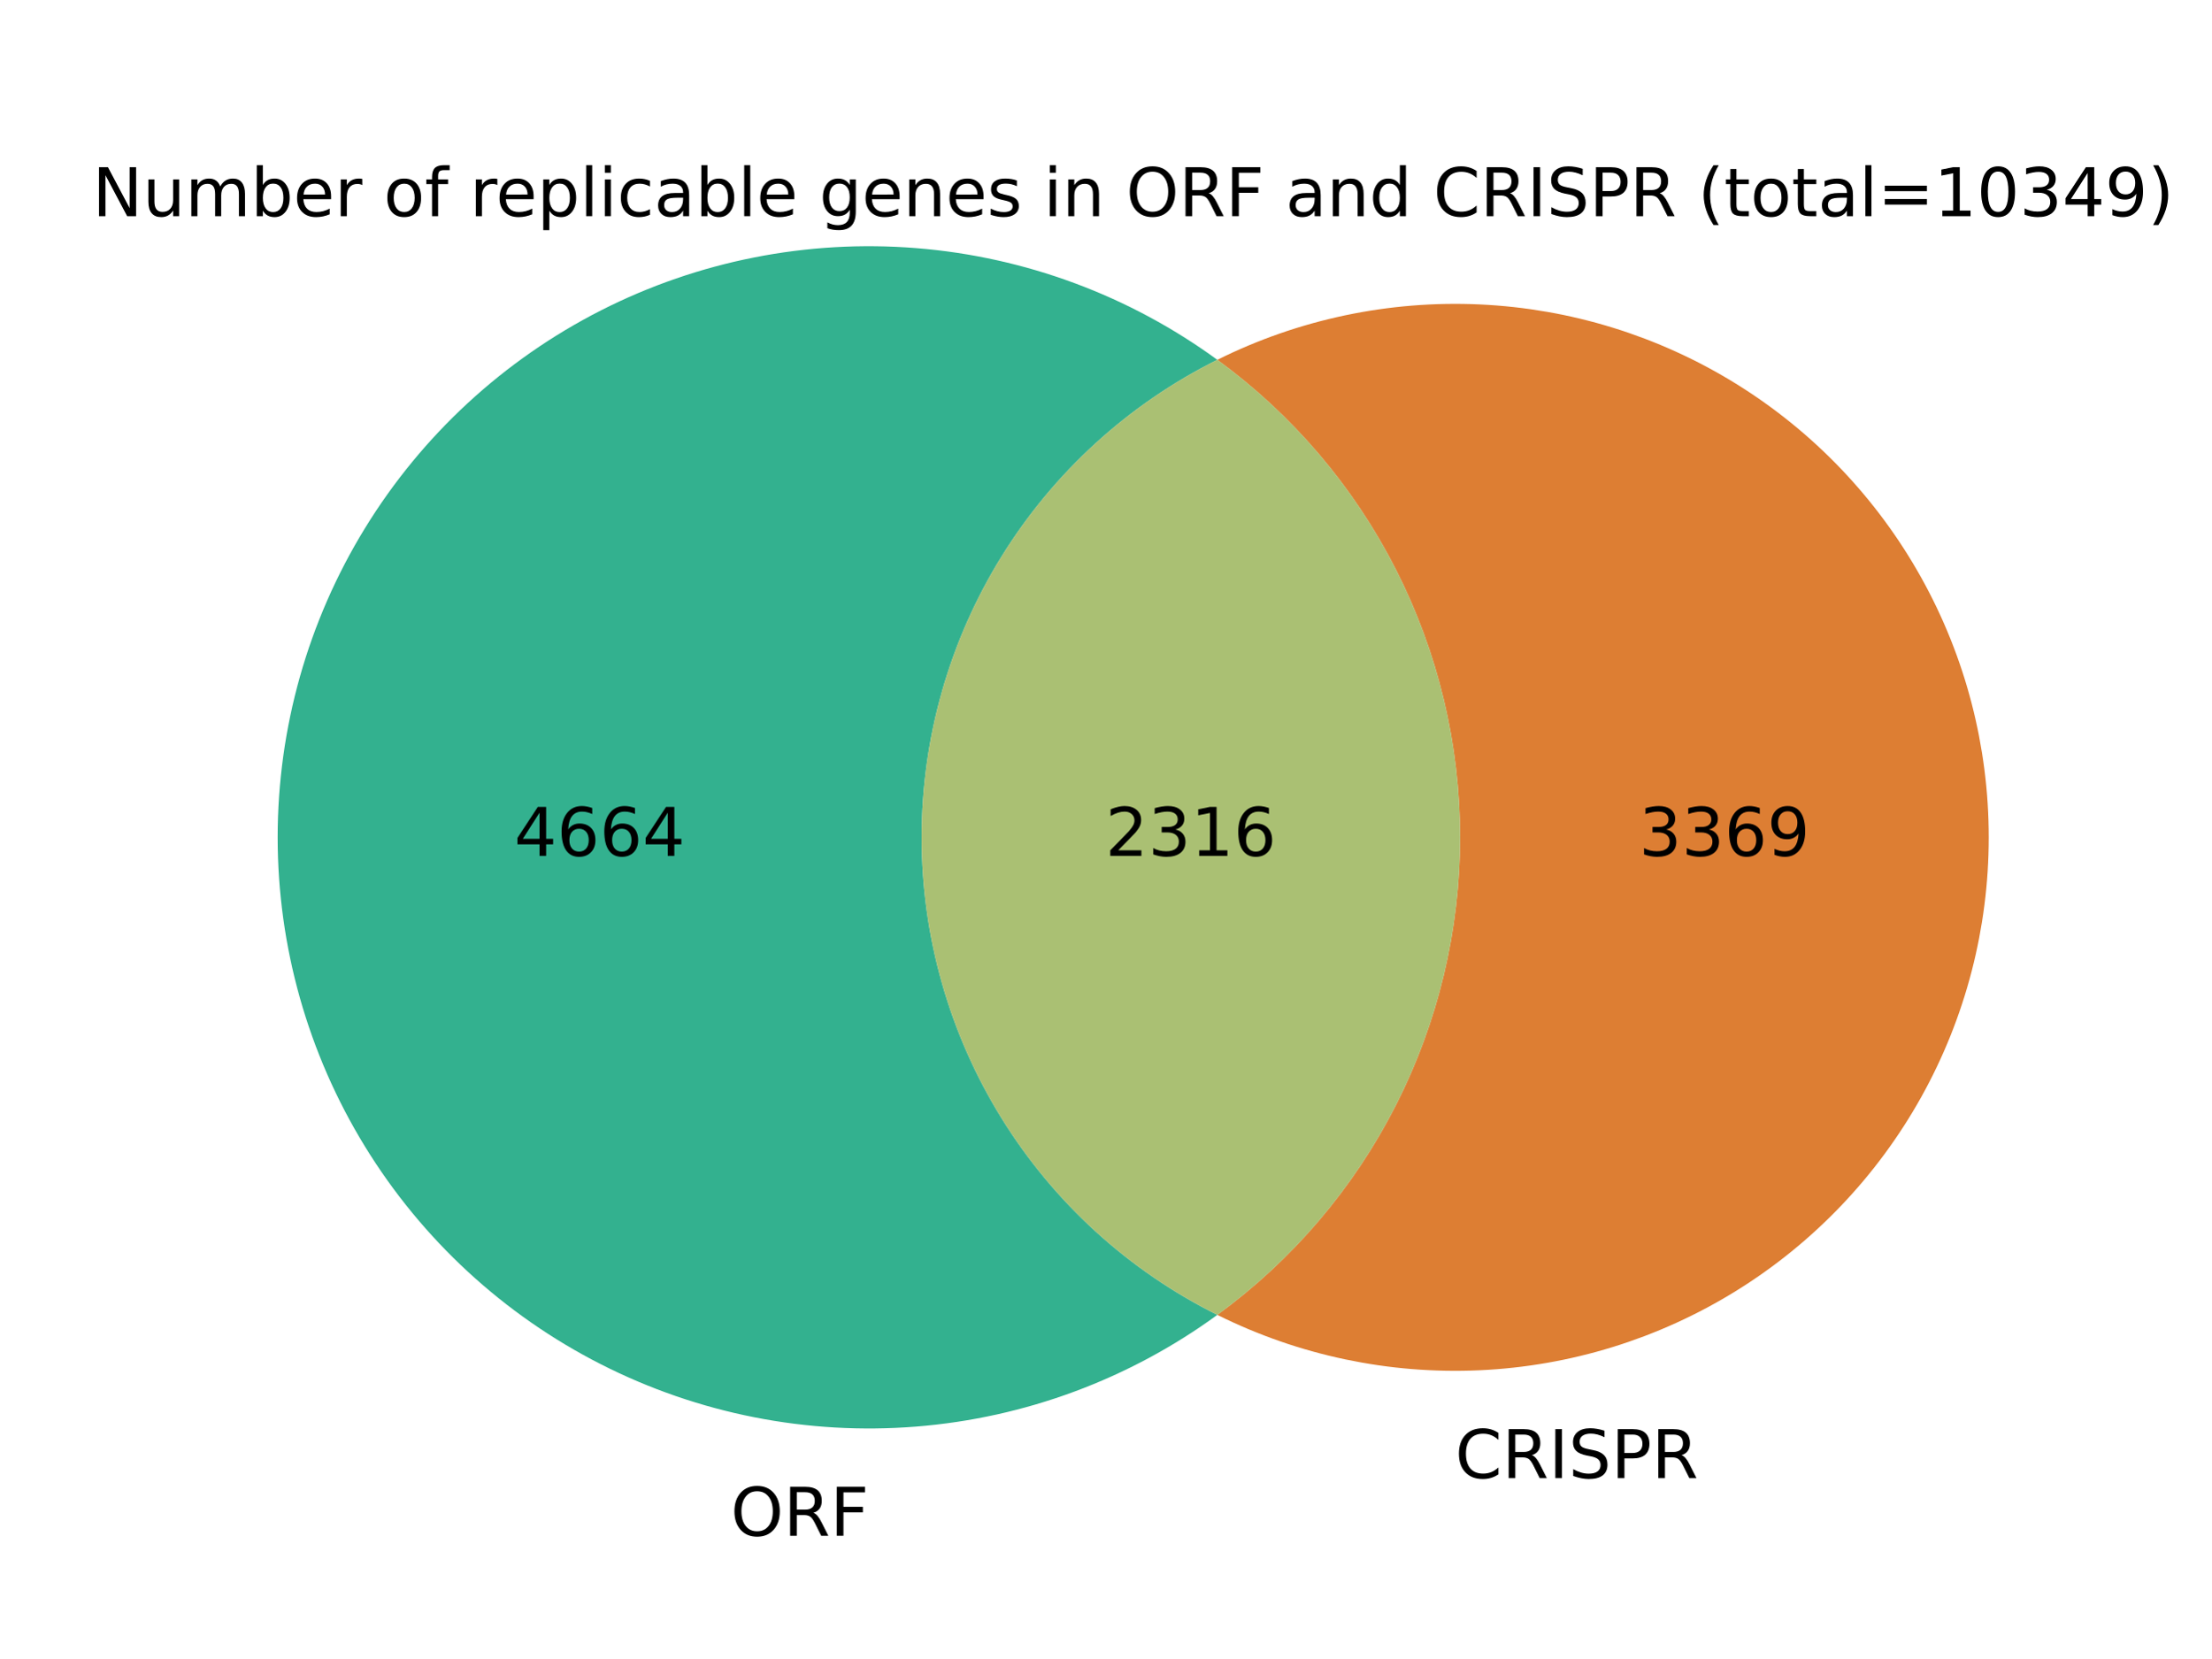
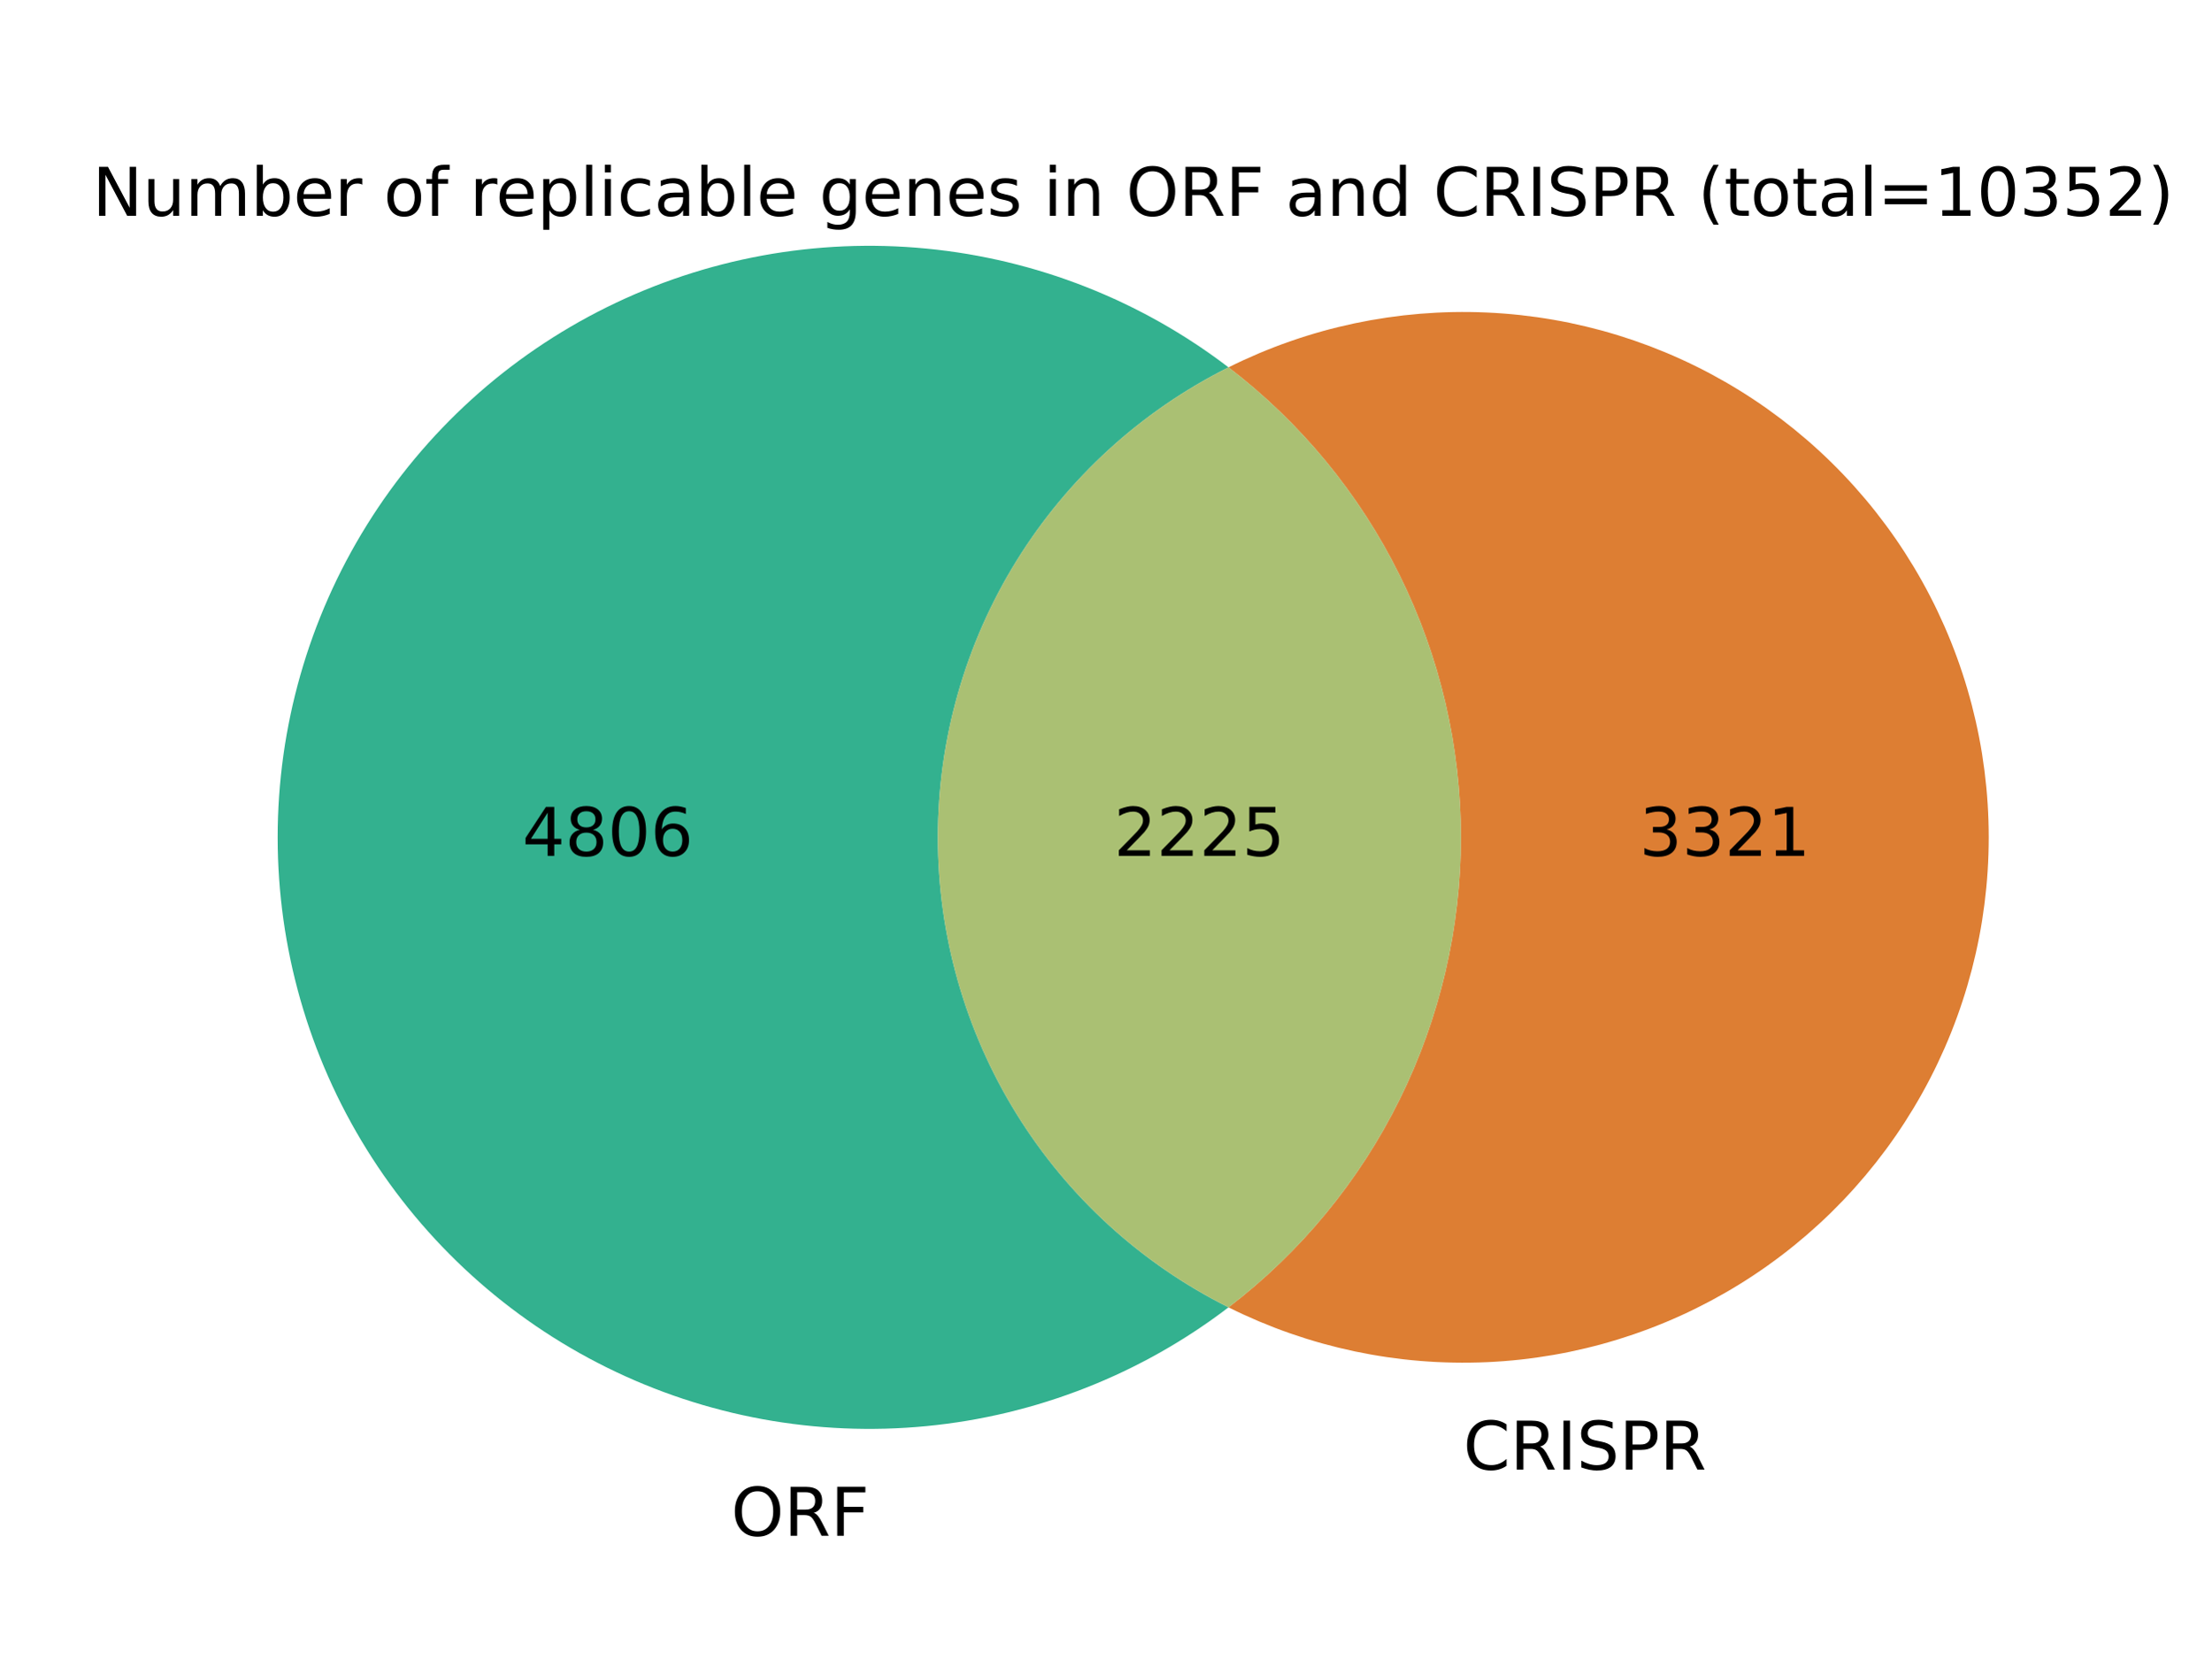
<svg xmlns="http://www.w3.org/2000/svg" xmlns:xlink="http://www.w3.org/1999/xlink" width="460.8pt" height="345.6pt" viewBox="0 0 460.8 345.6" version="1.1">
  <defs>
    <style type="text/css">*{stroke-linejoin: round; stroke-linecap: butt}</style>
  </defs>
  <g id="figure_1">
    <g id="patch_1">
      <path d="M 0 345.6  L 460.8 345.6  L 460.8 0  L 0 0  L 0 345.6  z " style="fill: none" />
    </g>
    <g id="axes_1">
      <g id="patch_2">
-         <path d="M 253.693 274.065  C 235.183 264.846 219.606 250.645 208.72 233.063  C 197.834 215.481 192.066 195.207 192.066 174.528  C 192.066 153.849 197.834 133.575 208.72 115.993  C 219.606 98.411 235.183 84.21 253.693 74.991  C 235.321 61.588 213.592 53.528 190.923 51.71  C 168.254 49.892 145.519 54.385 125.245 64.69  C 104.972 74.994 87.942 90.713 76.05 110.098  C 64.158 129.482 57.861 151.786 57.861 174.528  C 57.861 197.27 64.158 219.574 76.05 238.958  C 87.942 258.343 104.972 274.062 125.245 284.366  C 145.519 294.671 168.254 299.164 190.923 297.346  C 213.592 295.528 235.321 287.468 253.693 274.065  " clip-path="url(#pe6d9a7ba0f)" style="fill: #009e73; opacity: 0.8" />
+         <path d="M 256.025 272.495  C 237.825 263.405 222.514 249.422 211.815 232.119  C 201.116 214.817 195.448 194.871 195.448 174.528  C 195.448 154.185 201.116 134.239 211.815 116.937  C 222.514 99.634 237.825 85.651 256.025 76.561  C 237.758 62.602 215.945 54.026 193.062 51.806  C 170.179 49.586 147.126 53.811 126.516 63.999  C 105.907 74.188 88.552 89.941 76.422 109.47  C 64.291 128.999 57.861 151.538 57.861 174.528  C 57.861 197.518 64.291 220.057 76.422 239.586  C 88.552 259.115 105.907 274.868 126.516 285.057  C 147.126 295.245 170.179 299.47 193.062 297.25  C 215.945 295.03 237.758 286.454 256.025 272.495  " clip-path="url(#pacfd50c195)" style="fill: #009e73; opacity: 0.8" />
      </g>
      <g id="patch_3">
-         <path d="M 253.693 74.991  C 269.367 86.427 282.12 101.404 290.911 118.7  C 299.703 135.996 304.285 155.126 304.285 174.528  C 304.285 193.93 299.703 213.06 290.911 230.356  C 282.12 247.652 269.367 262.629 253.693 274.065  C 270.645 282.507 289.476 286.48 308.394 285.606  C 327.312 284.732 345.696 279.039 361.797 269.07  C 377.899 259.101 391.19 245.182 400.405 228.638  C 409.621 212.093 414.459 193.466 414.459 174.528  C 414.459 155.59 409.621 136.963 400.405 120.418  C 391.19 103.874 377.899 89.955 361.797 79.986  C 345.696 70.017 327.312 64.324 308.394 63.45  C 289.476 62.576 270.645 66.549 253.693 74.991  " clip-path="url(#pe6d9a7ba0f)" style="fill: #d55e00; opacity: 0.8" />
+         <path d="M 256.025 76.561  C 271.083 88.069 283.288 102.896 291.687 119.886  C 300.087 136.876 304.456 155.575 304.456 174.528  C 304.456 193.481 300.087 212.18 291.687 229.17  C 283.288 246.16 271.083 260.987 256.025 272.495  C 272.719 280.833 291.271 284.766 309.912 283.921  C 328.554 283.077 346.673 277.48 362.545 267.666  C 378.416 257.852 391.519 244.142 400.604 227.843  C 409.689 211.543 414.459 193.189 414.459 174.528  C 414.459 155.867 409.689 137.513 400.604 121.213  C 391.519 104.914 378.416 91.204 362.545 81.39  C 346.673 71.576 328.554 65.979 309.912 65.135  C 291.271 64.29 272.719 68.223 256.025 76.561  " clip-path="url(#pacfd50c195)" style="fill: #d55e00; opacity: 0.8" />
      </g>
      <g id="patch_4">
-         <path d="M 253.693 274.065  C 269.367 262.629 282.12 247.652 290.911 230.356  C 299.703 213.06 304.285 193.93 304.285 174.528  C 304.285 155.126 299.703 135.996 290.911 118.7  C 282.12 101.404 269.367 86.427 253.693 74.991  C 235.183 84.21 219.606 98.411 208.72 115.993  C 197.834 133.575 192.066 153.849 192.066 174.528  C 192.066 195.207 197.834 215.481 208.72 233.063  C 219.606 250.645 235.183 264.846 253.693 274.065  " clip-path="url(#pe6d9a7ba0f)" style="fill: #95b050; opacity: 0.8" />
+         <path d="M 256.025 272.495  C 271.083 260.987 283.288 246.16 291.687 229.17  C 300.087 212.18 304.456 193.481 304.456 174.528  C 304.456 155.575 300.087 136.876 291.687 119.886  C 283.288 102.896 271.083 88.069 256.025 76.561  C 237.825 85.651 222.514 99.634 211.815 116.937  C 201.116 134.239 195.448 154.185 195.448 174.528  C 195.448 194.871 201.116 214.817 211.815 232.119  C 222.514 249.422 237.825 263.405 256.025 272.495  " clip-path="url(#pacfd50c195)" style="fill: #95b050; opacity: 0.8" />
      </g>
      <g id="text_1">
-         <g transform="translate(107.1487 178.3911) scale(0.14 -0.14)">
+         <g transform="translate(108.8392 178.3911) scale(0.14 -0.14)">
          <defs>
            <path id="DejaVuSans-34" d="M 2419 4116  L 825 1625  L 2419 1625  L 2419 4116  z M 2253 4666  L 3047 4666  L 3047 1625  L 3713 1625  L 3713 1100  L 3047 1100  L 3047 0  L 2419 0  L 2419 1100  L 313 1100  L 313 1709  L 2253 4666  z " transform="scale(0.015625)" />
+             <path id="DejaVuSans-38" d="M 2034 2216  Q 1584 2216 1326 1975  Q 1069 1734 1069 1313  Q 1069 891 1326 650  Q 1584 409 2034 409  Q 2484 409 2743 651  Q 3003 894 3003 1313  Q 3003 1734 2745 1975  Q 2488 2216 2034 2216  z M 1403 2484  Q 997 2584 770 2862  Q 544 3141 544 3541  Q 544 4100 942 4425  Q 1341 4750 2034 4750  Q 2731 4750 3128 4425  Q 3525 4100 3525 3541  Q 3525 3141 3298 2862  Q 3072 2584 2669 2484  Q 3125 2378 3379 2068  Q 3634 1759 3634 1313  Q 3634 634 3220 271  Q 2806 -91 2034 -91  Q 1263 -91 848 271  Q 434 634 434 1313  Q 434 1759 690 2068  Q 947 2378 1403 2484  z M 1172 3481  Q 1172 3119 1398 2916  Q 1625 2713 2034 2713  Q 2441 2713 2670 2916  Q 2900 3119 2900 3481  Q 2900 3844 2670 4047  Q 2441 4250 2034 4250  Q 1625 4250 1398 4047  Q 1172 3844 1172 3481  z " transform="scale(0.015625)" />
+             <path id="DejaVuSans-30" d="M 2034 4250  Q 1547 4250 1301 3770  Q 1056 3291 1056 2328  Q 1056 1369 1301 889  Q 1547 409 2034 409  Q 2525 409 2770 889  Q 3016 1369 3016 2328  Q 3016 3291 2770 3770  Q 2525 4250 2034 4250  z M 2034 4750  Q 2819 4750 3233 4129  Q 3647 3509 3647 2328  Q 3647 1150 3233 529  Q 2819 -91 2034 -91  Q 1250 -91 836 529  Q 422 1150 422 2328  Q 422 3509 836 4129  Q 1250 4750 2034 4750  z " transform="scale(0.015625)" />
            <path id="DejaVuSans-36" d="M 2113 2584  Q 1688 2584 1439 2293  Q 1191 2003 1191 1497  Q 1191 994 1439 701  Q 1688 409 2113 409  Q 2538 409 2786 701  Q 3034 994 3034 1497  Q 3034 2003 2786 2293  Q 2538 2584 2113 2584  z M 3366 4563  L 3366 3988  Q 3128 4100 2886 4159  Q 2644 4219 2406 4219  Q 1781 4219 1451 3797  Q 1122 3375 1075 2522  Q 1259 2794 1537 2939  Q 1816 3084 2150 3084  Q 2853 3084 3261 2657  Q 3669 2231 3669 1497  Q 3669 778 3244 343  Q 2819 -91 2113 -91  Q 1303 -91 875 529  Q 447 1150 447 2328  Q 447 3434 972 4092  Q 1497 4750 2381 4750  Q 2619 4750 2861 4703  Q 3103 4656 3366 4563  z " transform="scale(0.015625)" />
          </defs>
          <use xlink:href="#DejaVuSans-34" />
-           <use xlink:href="#DejaVuSans-36" x="63.623" />
-           <use xlink:href="#DejaVuSans-36" x="127.246" />
-           <use xlink:href="#DejaVuSans-34" x="190.869" />
+           <use xlink:href="#DejaVuSans-38" x="63.623" />
+           <use xlink:href="#DejaVuSans-30" x="127.246" />
+           <use xlink:href="#DejaVuSans-36" x="190.869" />
        </g>
      </g>
      <g id="text_2">
-         <g transform="translate(341.557 178.3911) scale(0.14 -0.14)">
+         <g transform="translate(341.6429 178.3911) scale(0.14 -0.14)">
          <defs>
            <path id="DejaVuSans-33" d="M 2597 2516  Q 3050 2419 3304 2112  Q 3559 1806 3559 1356  Q 3559 666 3084 287  Q 2609 -91 1734 -91  Q 1441 -91 1130 -33  Q 819 25 488 141  L 488 750  Q 750 597 1062 519  Q 1375 441 1716 441  Q 2309 441 2620 675  Q 2931 909 2931 1356  Q 2931 1769 2642 2001  Q 2353 2234 1838 2234  L 1294 2234  L 1294 2753  L 1863 2753  Q 2328 2753 2575 2939  Q 2822 3125 2822 3475  Q 2822 3834 2567 4026  Q 2313 4219 1838 4219  Q 1578 4219 1281 4162  Q 984 4106 628 3988  L 628 4550  Q 988 4650 1302 4700  Q 1616 4750 1894 4750  Q 2613 4750 3031 4423  Q 3450 4097 3450 3541  Q 3450 3153 3228 2886  Q 3006 2619 2597 2516  z " transform="scale(0.015625)" />
-             <path id="DejaVuSans-39" d="M 703 97  L 703 672  Q 941 559 1184 500  Q 1428 441 1663 441  Q 2288 441 2617 861  Q 2947 1281 2994 2138  Q 2813 1869 2534 1725  Q 2256 1581 1919 1581  Q 1219 1581 811 2004  Q 403 2428 403 3163  Q 403 3881 828 4315  Q 1253 4750 1959 4750  Q 2769 4750 3195 4129  Q 3622 3509 3622 2328  Q 3622 1225 3098 567  Q 2575 -91 1691 -91  Q 1453 -91 1209 -44  Q 966 3 703 97  z M 1959 2075  Q 2384 2075 2632 2365  Q 2881 2656 2881 3163  Q 2881 3666 2632 3958  Q 2384 4250 1959 4250  Q 1534 4250 1286 3958  Q 1038 3666 1038 3163  Q 1038 2656 1286 2365  Q 1534 2075 1959 2075  z " transform="scale(0.015625)" />
+             <path id="DejaVuSans-32" d="M 1228 531  L 3431 531  L 3431 0  L 469 0  L 469 531  Q 828 903 1448 1529  Q 2069 2156 2228 2338  Q 2531 2678 2651 2914  Q 2772 3150 2772 3378  Q 2772 3750 2511 3984  Q 2250 4219 1831 4219  Q 1534 4219 1204 4116  Q 875 4013 500 3803  L 500 4441  Q 881 4594 1212 4672  Q 1544 4750 1819 4750  Q 2544 4750 2975 4387  Q 3406 4025 3406 3419  Q 3406 3131 3298 2873  Q 3191 2616 2906 2266  Q 2828 2175 2409 1742  Q 1991 1309 1228 531  z " transform="scale(0.015625)" />
+             <path id="DejaVuSans-31" d="M 794 531  L 1825 531  L 1825 4091  L 703 3866  L 703 4441  L 1819 4666  L 2450 4666  L 2450 531  L 3481 531  L 3481 0  L 794 0  L 794 531  z " transform="scale(0.015625)" />
          </defs>
          <use xlink:href="#DejaVuSans-33" />
          <use xlink:href="#DejaVuSans-33" x="63.623" />
-           <use xlink:href="#DejaVuSans-36" x="127.246" />
-           <use xlink:href="#DejaVuSans-39" x="190.869" />
+           <use xlink:href="#DejaVuSans-32" x="127.246" />
+           <use xlink:href="#DejaVuSans-31" x="190.869" />
        </g>
      </g>
      <g id="text_3">
-         <g transform="translate(230.3606 178.3911) scale(0.14 -0.14)">
+         <g transform="translate(232.1371 178.3911) scale(0.14 -0.14)">
          <defs>
-             <path id="DejaVuSans-32" d="M 1228 531  L 3431 531  L 3431 0  L 469 0  L 469 531  Q 828 903 1448 1529  Q 2069 2156 2228 2338  Q 2531 2678 2651 2914  Q 2772 3150 2772 3378  Q 2772 3750 2511 3984  Q 2250 4219 1831 4219  Q 1534 4219 1204 4116  Q 875 4013 500 3803  L 500 4441  Q 881 4594 1212 4672  Q 1544 4750 1819 4750  Q 2544 4750 2975 4387  Q 3406 4025 3406 3419  Q 3406 3131 3298 2873  Q 3191 2616 2906 2266  Q 2828 2175 2409 1742  Q 1991 1309 1228 531  z " transform="scale(0.015625)" />
-             <path id="DejaVuSans-31" d="M 794 531  L 1825 531  L 1825 4091  L 703 3866  L 703 4441  L 1819 4666  L 2450 4666  L 2450 531  L 3481 531  L 3481 0  L 794 0  L 794 531  z " transform="scale(0.015625)" />
+             <path id="DejaVuSans-35" d="M 691 4666  L 3169 4666  L 3169 4134  L 1269 4134  L 1269 2991  Q 1406 3038 1543 3061  Q 1681 3084 1819 3084  Q 2600 3084 3056 2656  Q 3513 2228 3513 1497  Q 3513 744 3044 326  Q 2575 -91 1722 -91  Q 1428 -91 1123 -41  Q 819 9 494 109  L 494 744  Q 775 591 1075 516  Q 1375 441 1709 441  Q 2250 441 2565 725  Q 2881 1009 2881 1497  Q 2881 1984 2565 2268  Q 2250 2553 1709 2553  Q 1456 2553 1204 2497  Q 953 2441 691 2322  L 691 4666  z " transform="scale(0.015625)" />
          </defs>
          <use xlink:href="#DejaVuSans-32" />
-           <use xlink:href="#DejaVuSans-33" x="63.623" />
-           <use xlink:href="#DejaVuSans-31" x="127.246" />
-           <use xlink:href="#DejaVuSans-36" x="190.869" />
+           <use xlink:href="#DejaVuSans-32" x="63.623" />
+           <use xlink:href="#DejaVuSans-32" x="127.246" />
+           <use xlink:href="#DejaVuSans-35" x="190.869" />
        </g>
      </g>
      <g id="text_4">
-         <g transform="translate(152.2727 320.0982) scale(0.14 -0.14)">
+         <g transform="translate(152.3579 320.1039) scale(0.14 -0.14)">
          <defs>
            <path id="DejaVuSans-4f" d="M 2522 4238  Q 1834 4238 1429 3725  Q 1025 3213 1025 2328  Q 1025 1447 1429 934  Q 1834 422 2522 422  Q 3209 422 3611 934  Q 4013 1447 4013 2328  Q 4013 3213 3611 3725  Q 3209 4238 2522 4238  z M 2522 4750  Q 3503 4750 4090 4092  Q 4678 3434 4678 2328  Q 4678 1225 4090 567  Q 3503 -91 2522 -91  Q 1538 -91 948 565  Q 359 1222 359 2328  Q 359 3434 948 4092  Q 1538 4750 2522 4750  z " transform="scale(0.015625)" />
            <path id="DejaVuSans-52" d="M 2841 2188  Q 3044 2119 3236 1894  Q 3428 1669 3622 1275  L 4263 0  L 3584 0  L 2988 1197  Q 2756 1666 2539 1819  Q 2322 1972 1947 1972  L 1259 1972  L 1259 0  L 628 0  L 628 4666  L 2053 4666  Q 2853 4666 3247 4331  Q 3641 3997 3641 3322  Q 3641 2881 3436 2590  Q 3231 2300 2841 2188  z M 1259 4147  L 1259 2491  L 2053 2491  Q 2509 2491 2742 2702  Q 2975 2913 2975 3322  Q 2975 3731 2742 3939  Q 2509 4147 2053 4147  L 1259 4147  z " transform="scale(0.015625)" />
            <path id="DejaVuSans-46" d="M 628 4666  L 3309 4666  L 3309 4134  L 1259 4134  L 1259 2759  L 3109 2759  L 3109 2228  L 1259 2228  L 1259 0  L 628 0  L 628 4666  z " transform="scale(0.015625)" />
          </defs>
          <use xlink:href="#DejaVuSans-4f" />
          <use xlink:href="#DejaVuSans-52" x="78.711" />
          <use xlink:href="#DejaVuSans-46" x="148.193" />
        </g>
      </g>
      <g id="text_5">
-         <g transform="translate(303.2623 308.0825) scale(0.14 -0.14)">
+         <g transform="translate(304.9536 306.3118) scale(0.14 -0.14)">
          <defs>
            <path id="DejaVuSans-43" d="M 4122 4306  L 4122 3641  Q 3803 3938 3442 4084  Q 3081 4231 2675 4231  Q 1875 4231 1450 3742  Q 1025 3253 1025 2328  Q 1025 1406 1450 917  Q 1875 428 2675 428  Q 3081 428 3442 575  Q 3803 722 4122 1019  L 4122 359  Q 3791 134 3420 21  Q 3050 -91 2638 -91  Q 1578 -91 968 557  Q 359 1206 359 2328  Q 359 3453 968 4101  Q 1578 4750 2638 4750  Q 3056 4750 3426 4639  Q 3797 4528 4122 4306  z " transform="scale(0.015625)" />
            <path id="DejaVuSans-49" d="M 628 4666  L 1259 4666  L 1259 0  L 628 0  L 628 4666  z " transform="scale(0.015625)" />
            <path id="DejaVuSans-53" d="M 3425 4513  L 3425 3897  Q 3066 4069 2747 4153  Q 2428 4238 2131 4238  Q 1616 4238 1336 4038  Q 1056 3838 1056 3469  Q 1056 3159 1242 3001  Q 1428 2844 1947 2747  L 2328 2669  Q 3034 2534 3370 2195  Q 3706 1856 3706 1288  Q 3706 609 3251 259  Q 2797 -91 1919 -91  Q 1588 -91 1214 -16  Q 841 59 441 206  L 441 856  Q 825 641 1194 531  Q 1563 422 1919 422  Q 2459 422 2753 634  Q 3047 847 3047 1241  Q 3047 1584 2836 1778  Q 2625 1972 2144 2069  L 1759 2144  Q 1053 2284 737 2584  Q 422 2884 422 3419  Q 422 4038 858 4394  Q 1294 4750 2059 4750  Q 2388 4750 2728 4690  Q 3069 4631 3425 4513  z " transform="scale(0.015625)" />
            <path id="DejaVuSans-50" d="M 1259 4147  L 1259 2394  L 2053 2394  Q 2494 2394 2734 2622  Q 2975 2850 2975 3272  Q 2975 3691 2734 3919  Q 2494 4147 2053 4147  L 1259 4147  z M 628 4666  L 2053 4666  Q 2838 4666 3239 4311  Q 3641 3956 3641 3272  Q 3641 2581 3239 2228  Q 2838 1875 2053 1875  L 1259 1875  L 1259 0  L 628 0  L 628 4666  z " transform="scale(0.015625)" />
          </defs>
          <use xlink:href="#DejaVuSans-43" />
          <use xlink:href="#DejaVuSans-52" x="69.824" />
          <use xlink:href="#DejaVuSans-49" x="139.307" />
          <use xlink:href="#DejaVuSans-53" x="168.799" />
          <use xlink:href="#DejaVuSans-50" x="232.275" />
          <use xlink:href="#DejaVuSans-52" x="292.578" />
        </g>
      </g>
      <g id="text_6">
-         <g transform="translate(19.25953 45.05464) scale(0.14 -0.14)">
+         <g transform="translate(19.25953 44.96944) scale(0.14 -0.14)">
          <defs>
            <path id="DejaVuSans-4e" d="M 628 4666  L 1478 4666  L 3547 763  L 3547 4666  L 4159 4666  L 4159 0  L 3309 0  L 1241 3903  L 1241 0  L 628 0  L 628 4666  z " transform="scale(0.015625)" />
            <path id="DejaVuSans-75" d="M 544 1381  L 544 3500  L 1119 3500  L 1119 1403  Q 1119 906 1312 657  Q 1506 409 1894 409  Q 2359 409 2629 706  Q 2900 1003 2900 1516  L 2900 3500  L 3475 3500  L 3475 0  L 2900 0  L 2900 538  Q 2691 219 2414 64  Q 2138 -91 1772 -91  Q 1169 -91 856 284  Q 544 659 544 1381  z M 1991 3584  L 1991 3584  z " transform="scale(0.015625)" />
            <path id="DejaVuSans-6d" d="M 3328 2828  Q 3544 3216 3844 3400  Q 4144 3584 4550 3584  Q 5097 3584 5394 3201  Q 5691 2819 5691 2113  L 5691 0  L 5113 0  L 5113 2094  Q 5113 2597 4934 2840  Q 4756 3084 4391 3084  Q 3944 3084 3684 2787  Q 3425 2491 3425 1978  L 3425 0  L 2847 0  L 2847 2094  Q 2847 2600 2669 2842  Q 2491 3084 2119 3084  Q 1678 3084 1418 2786  Q 1159 2488 1159 1978  L 1159 0  L 581 0  L 581 3500  L 1159 3500  L 1159 2956  Q 1356 3278 1631 3431  Q 1906 3584 2284 3584  Q 2666 3584 2933 3390  Q 3200 3197 3328 2828  z " transform="scale(0.015625)" />
            <path id="DejaVuSans-62" d="M 3116 1747  Q 3116 2381 2855 2742  Q 2594 3103 2138 3103  Q 1681 3103 1420 2742  Q 1159 2381 1159 1747  Q 1159 1113 1420 752  Q 1681 391 2138 391  Q 2594 391 2855 752  Q 3116 1113 3116 1747  z M 1159 2969  Q 1341 3281 1617 3432  Q 1894 3584 2278 3584  Q 2916 3584 3314 3078  Q 3713 2572 3713 1747  Q 3713 922 3314 415  Q 2916 -91 2278 -91  Q 1894 -91 1617 61  Q 1341 213 1159 525  L 1159 0  L 581 0  L 581 4863  L 1159 4863  L 1159 2969  z " transform="scale(0.015625)" />
            <path id="DejaVuSans-65" d="M 3597 1894  L 3597 1613  L 953 1613  Q 991 1019 1311 708  Q 1631 397 2203 397  Q 2534 397 2845 478  Q 3156 559 3463 722  L 3463 178  Q 3153 47 2828 -22  Q 2503 -91 2169 -91  Q 1331 -91 842 396  Q 353 884 353 1716  Q 353 2575 817 3079  Q 1281 3584 2069 3584  Q 2775 3584 3186 3129  Q 3597 2675 3597 1894  z M 3022 2063  Q 3016 2534 2758 2815  Q 2500 3097 2075 3097  Q 1594 3097 1305 2825  Q 1016 2553 972 2059  L 3022 2063  z " transform="scale(0.015625)" />
            <path id="DejaVuSans-72" d="M 2631 2963  Q 2534 3019 2420 3045  Q 2306 3072 2169 3072  Q 1681 3072 1420 2755  Q 1159 2438 1159 1844  L 1159 0  L 581 0  L 581 3500  L 1159 3500  L 1159 2956  Q 1341 3275 1631 3429  Q 1922 3584 2338 3584  Q 2397 3584 2469 3576  Q 2541 3569 2628 3553  L 2631 2963  z " transform="scale(0.015625)" />
            <path id="DejaVuSans-20" transform="scale(0.015625)" />
            <path id="DejaVuSans-6f" d="M 1959 3097  Q 1497 3097 1228 2736  Q 959 2375 959 1747  Q 959 1119 1226 758  Q 1494 397 1959 397  Q 2419 397 2687 759  Q 2956 1122 2956 1747  Q 2956 2369 2687 2733  Q 2419 3097 1959 3097  z M 1959 3584  Q 2709 3584 3137 3096  Q 3566 2609 3566 1747  Q 3566 888 3137 398  Q 2709 -91 1959 -91  Q 1206 -91 779 398  Q 353 888 353 1747  Q 353 2609 779 3096  Q 1206 3584 1959 3584  z " transform="scale(0.015625)" />
            <path id="DejaVuSans-66" d="M 2375 4863  L 2375 4384  L 1825 4384  Q 1516 4384 1395 4259  Q 1275 4134 1275 3809  L 1275 3500  L 2222 3500  L 2222 3053  L 1275 3053  L 1275 0  L 697 0  L 697 3053  L 147 3053  L 147 3500  L 697 3500  L 697 3744  Q 697 4328 969 4595  Q 1241 4863 1831 4863  L 2375 4863  z " transform="scale(0.015625)" />
            <path id="DejaVuSans-70" d="M 1159 525  L 1159 -1331  L 581 -1331  L 581 3500  L 1159 3500  L 1159 2969  Q 1341 3281 1617 3432  Q 1894 3584 2278 3584  Q 2916 3584 3314 3078  Q 3713 2572 3713 1747  Q 3713 922 3314 415  Q 2916 -91 2278 -91  Q 1894 -91 1617 61  Q 1341 213 1159 525  z M 3116 1747  Q 3116 2381 2855 2742  Q 2594 3103 2138 3103  Q 1681 3103 1420 2742  Q 1159 2381 1159 1747  Q 1159 1113 1420 752  Q 1681 391 2138 391  Q 2594 391 2855 752  Q 3116 1113 3116 1747  z " transform="scale(0.015625)" />
            <path id="DejaVuSans-6c" d="M 603 4863  L 1178 4863  L 1178 0  L 603 0  L 603 4863  z " transform="scale(0.015625)" />
            <path id="DejaVuSans-69" d="M 603 3500  L 1178 3500  L 1178 0  L 603 0  L 603 3500  z M 603 4863  L 1178 4863  L 1178 4134  L 603 4134  L 603 4863  z " transform="scale(0.015625)" />
            <path id="DejaVuSans-63" d="M 3122 3366  L 3122 2828  Q 2878 2963 2633 3030  Q 2388 3097 2138 3097  Q 1578 3097 1268 2742  Q 959 2388 959 1747  Q 959 1106 1268 751  Q 1578 397 2138 397  Q 2388 397 2633 464  Q 2878 531 3122 666  L 3122 134  Q 2881 22 2623 -34  Q 2366 -91 2075 -91  Q 1284 -91 818 406  Q 353 903 353 1747  Q 353 2603 823 3093  Q 1294 3584 2113 3584  Q 2378 3584 2631 3529  Q 2884 3475 3122 3366  z " transform="scale(0.015625)" />
            <path id="DejaVuSans-61" d="M 2194 1759  Q 1497 1759 1228 1600  Q 959 1441 959 1056  Q 959 750 1161 570  Q 1363 391 1709 391  Q 2188 391 2477 730  Q 2766 1069 2766 1631  L 2766 1759  L 2194 1759  z M 3341 1997  L 3341 0  L 2766 0  L 2766 531  Q 2569 213 2275 61  Q 1981 -91 1556 -91  Q 1019 -91 701 211  Q 384 513 384 1019  Q 384 1609 779 1909  Q 1175 2209 1959 2209  L 2766 2209  L 2766 2266  Q 2766 2663 2505 2880  Q 2244 3097 1772 3097  Q 1472 3097 1187 3025  Q 903 2953 641 2809  L 641 3341  Q 956 3463 1253 3523  Q 1550 3584 1831 3584  Q 2591 3584 2966 3190  Q 3341 2797 3341 1997  z " transform="scale(0.015625)" />
            <path id="DejaVuSans-67" d="M 2906 1791  Q 2906 2416 2648 2759  Q 2391 3103 1925 3103  Q 1463 3103 1205 2759  Q 947 2416 947 1791  Q 947 1169 1205 825  Q 1463 481 1925 481  Q 2391 481 2648 825  Q 2906 1169 2906 1791  z M 3481 434  Q 3481 -459 3084 -895  Q 2688 -1331 1869 -1331  Q 1566 -1331 1297 -1286  Q 1028 -1241 775 -1147  L 775 -588  Q 1028 -725 1275 -790  Q 1522 -856 1778 -856  Q 2344 -856 2625 -561  Q 2906 -266 2906 331  L 2906 616  Q 2728 306 2450 153  Q 2172 0 1784 0  Q 1141 0 747 490  Q 353 981 353 1791  Q 353 2603 747 3093  Q 1141 3584 1784 3584  Q 2172 3584 2450 3431  Q 2728 3278 2906 2969  L 2906 3500  L 3481 3500  L 3481 434  z " transform="scale(0.015625)" />
            <path id="DejaVuSans-6e" d="M 3513 2113  L 3513 0  L 2938 0  L 2938 2094  Q 2938 2591 2744 2837  Q 2550 3084 2163 3084  Q 1697 3084 1428 2787  Q 1159 2491 1159 1978  L 1159 0  L 581 0  L 581 3500  L 1159 3500  L 1159 2956  Q 1366 3272 1645 3428  Q 1925 3584 2291 3584  Q 2894 3584 3203 3211  Q 3513 2838 3513 2113  z " transform="scale(0.015625)" />
            <path id="DejaVuSans-73" d="M 2834 3397  L 2834 2853  Q 2591 2978 2328 3040  Q 2066 3103 1784 3103  Q 1356 3103 1142 2972  Q 928 2841 928 2578  Q 928 2378 1081 2264  Q 1234 2150 1697 2047  L 1894 2003  Q 2506 1872 2764 1633  Q 3022 1394 3022 966  Q 3022 478 2636 193  Q 2250 -91 1575 -91  Q 1294 -91 989 -36  Q 684 19 347 128  L 347 722  Q 666 556 975 473  Q 1284 391 1588 391  Q 1994 391 2212 530  Q 2431 669 2431 922  Q 2431 1156 2273 1281  Q 2116 1406 1581 1522  L 1381 1569  Q 847 1681 609 1914  Q 372 2147 372 2553  Q 372 3047 722 3315  Q 1072 3584 1716 3584  Q 2034 3584 2315 3537  Q 2597 3491 2834 3397  z " transform="scale(0.015625)" />
            <path id="DejaVuSans-64" d="M 2906 2969  L 2906 4863  L 3481 4863  L 3481 0  L 2906 0  L 2906 525  Q 2725 213 2448 61  Q 2172 -91 1784 -91  Q 1150 -91 751 415  Q 353 922 353 1747  Q 353 2572 751 3078  Q 1150 3584 1784 3584  Q 2172 3584 2448 3432  Q 2725 3281 2906 2969  z M 947 1747  Q 947 1113 1208 752  Q 1469 391 1925 391  Q 2381 391 2643 752  Q 2906 1113 2906 1747  Q 2906 2381 2643 2742  Q 2381 3103 1925 3103  Q 1469 3103 1208 2742  Q 947 2381 947 1747  z " transform="scale(0.015625)" />
            <path id="DejaVuSans-28" d="M 1984 4856  Q 1566 4138 1362 3434  Q 1159 2731 1159 2009  Q 1159 1288 1364 580  Q 1569 -128 1984 -844  L 1484 -844  Q 1016 -109 783 600  Q 550 1309 550 2009  Q 550 2706 781 3412  Q 1013 4119 1484 4856  L 1984 4856  z " transform="scale(0.015625)" />
            <path id="DejaVuSans-74" d="M 1172 4494  L 1172 3500  L 2356 3500  L 2356 3053  L 1172 3053  L 1172 1153  Q 1172 725 1289 603  Q 1406 481 1766 481  L 2356 481  L 2356 0  L 1766 0  Q 1100 0 847 248  Q 594 497 594 1153  L 594 3053  L 172 3053  L 172 3500  L 594 3500  L 594 4494  L 1172 4494  z " transform="scale(0.015625)" />
            <path id="DejaVuSans-3d" d="M 678 2906  L 4684 2906  L 4684 2381  L 678 2381  L 678 2906  z M 678 1631  L 4684 1631  L 4684 1100  L 678 1100  L 678 1631  z " transform="scale(0.015625)" />
-             <path id="DejaVuSans-30" d="M 2034 4250  Q 1547 4250 1301 3770  Q 1056 3291 1056 2328  Q 1056 1369 1301 889  Q 1547 409 2034 409  Q 2525 409 2770 889  Q 3016 1369 3016 2328  Q 3016 3291 2770 3770  Q 2525 4250 2034 4250  z M 2034 4750  Q 2819 4750 3233 4129  Q 3647 3509 3647 2328  Q 3647 1150 3233 529  Q 2819 -91 2034 -91  Q 1250 -91 836 529  Q 422 1150 422 2328  Q 422 3509 836 4129  Q 1250 4750 2034 4750  z " transform="scale(0.015625)" />
            <path id="DejaVuSans-29" d="M 513 4856  L 1013 4856  Q 1481 4119 1714 3412  Q 1947 2706 1947 2009  Q 1947 1309 1714 600  Q 1481 -109 1013 -844  L 513 -844  Q 928 -128 1133 580  Q 1338 1288 1338 2009  Q 1338 2731 1133 3434  Q 928 4138 513 4856  z " transform="scale(0.015625)" />
          </defs>
          <use xlink:href="#DejaVuSans-4e" />
          <use xlink:href="#DejaVuSans-75" x="74.805" />
          <use xlink:href="#DejaVuSans-6d" x="138.184" />
          <use xlink:href="#DejaVuSans-62" x="235.596" />
          <use xlink:href="#DejaVuSans-65" x="299.072" />
          <use xlink:href="#DejaVuSans-72" x="360.596" />
          <use xlink:href="#DejaVuSans-20" x="401.709" />
          <use xlink:href="#DejaVuSans-6f" x="433.496" />
          <use xlink:href="#DejaVuSans-66" x="494.678" />
          <use xlink:href="#DejaVuSans-20" x="529.883" />
          <use xlink:href="#DejaVuSans-72" x="561.67" />
          <use xlink:href="#DejaVuSans-65" x="600.533" />
          <use xlink:href="#DejaVuSans-70" x="662.057" />
          <use xlink:href="#DejaVuSans-6c" x="725.533" />
          <use xlink:href="#DejaVuSans-69" x="753.316" />
          <use xlink:href="#DejaVuSans-63" x="781.1" />
          <use xlink:href="#DejaVuSans-61" x="836.08" />
          <use xlink:href="#DejaVuSans-62" x="897.359" />
          <use xlink:href="#DejaVuSans-6c" x="960.836" />
          <use xlink:href="#DejaVuSans-65" x="988.619" />
          <use xlink:href="#DejaVuSans-20" x="1050.143" />
          <use xlink:href="#DejaVuSans-67" x="1081.93" />
          <use xlink:href="#DejaVuSans-65" x="1145.406" />
          <use xlink:href="#DejaVuSans-6e" x="1206.93" />
          <use xlink:href="#DejaVuSans-65" x="1270.309" />
          <use xlink:href="#DejaVuSans-73" x="1331.832" />
          <use xlink:href="#DejaVuSans-20" x="1383.932" />
          <use xlink:href="#DejaVuSans-69" x="1415.719" />
          <use xlink:href="#DejaVuSans-6e" x="1443.502" />
          <use xlink:href="#DejaVuSans-20" x="1506.881" />
          <use xlink:href="#DejaVuSans-4f" x="1538.668" />
          <use xlink:href="#DejaVuSans-52" x="1617.379" />
          <use xlink:href="#DejaVuSans-46" x="1686.861" />
          <use xlink:href="#DejaVuSans-20" x="1744.381" />
          <use xlink:href="#DejaVuSans-61" x="1776.168" />
          <use xlink:href="#DejaVuSans-6e" x="1837.447" />
          <use xlink:href="#DejaVuSans-64" x="1900.826" />
          <use xlink:href="#DejaVuSans-20" x="1964.303" />
          <use xlink:href="#DejaVuSans-43" x="1996.09" />
          <use xlink:href="#DejaVuSans-52" x="2065.914" />
          <use xlink:href="#DejaVuSans-49" x="2135.396" />
          <use xlink:href="#DejaVuSans-53" x="2164.889" />
          <use xlink:href="#DejaVuSans-50" x="2228.365" />
          <use xlink:href="#DejaVuSans-52" x="2288.668" />
          <use xlink:href="#DejaVuSans-20" x="2358.15" />
          <use xlink:href="#DejaVuSans-28" x="2389.938" />
          <use xlink:href="#DejaVuSans-74" x="2428.951" />
          <use xlink:href="#DejaVuSans-6f" x="2468.16" />
          <use xlink:href="#DejaVuSans-74" x="2529.342" />
          <use xlink:href="#DejaVuSans-61" x="2568.551" />
          <use xlink:href="#DejaVuSans-6c" x="2629.83" />
          <use xlink:href="#DejaVuSans-3d" x="2657.613" />
          <use xlink:href="#DejaVuSans-31" x="2741.402" />
          <use xlink:href="#DejaVuSans-30" x="2805.025" />
          <use xlink:href="#DejaVuSans-33" x="2868.648" />
-           <use xlink:href="#DejaVuSans-34" x="2932.271" />
-           <use xlink:href="#DejaVuSans-39" x="2995.895" />
+           <use xlink:href="#DejaVuSans-35" x="2932.271" />
+           <use xlink:href="#DejaVuSans-32" x="2995.895" />
          <use xlink:href="#DejaVuSans-29" x="3059.518" />
        </g>
      </g>
    </g>
  </g>
  <defs>
-     <clipPath id="pe6d9a7ba0f">
-       <rect x="57.6" y="51.055" width="357.12" height="246.947" />
+     <clipPath id="pacfd50c195">
+       <rect x="57.6" y="50.969" width="357.12" height="247.117" />
    </clipPath>
  </defs>
</svg>
